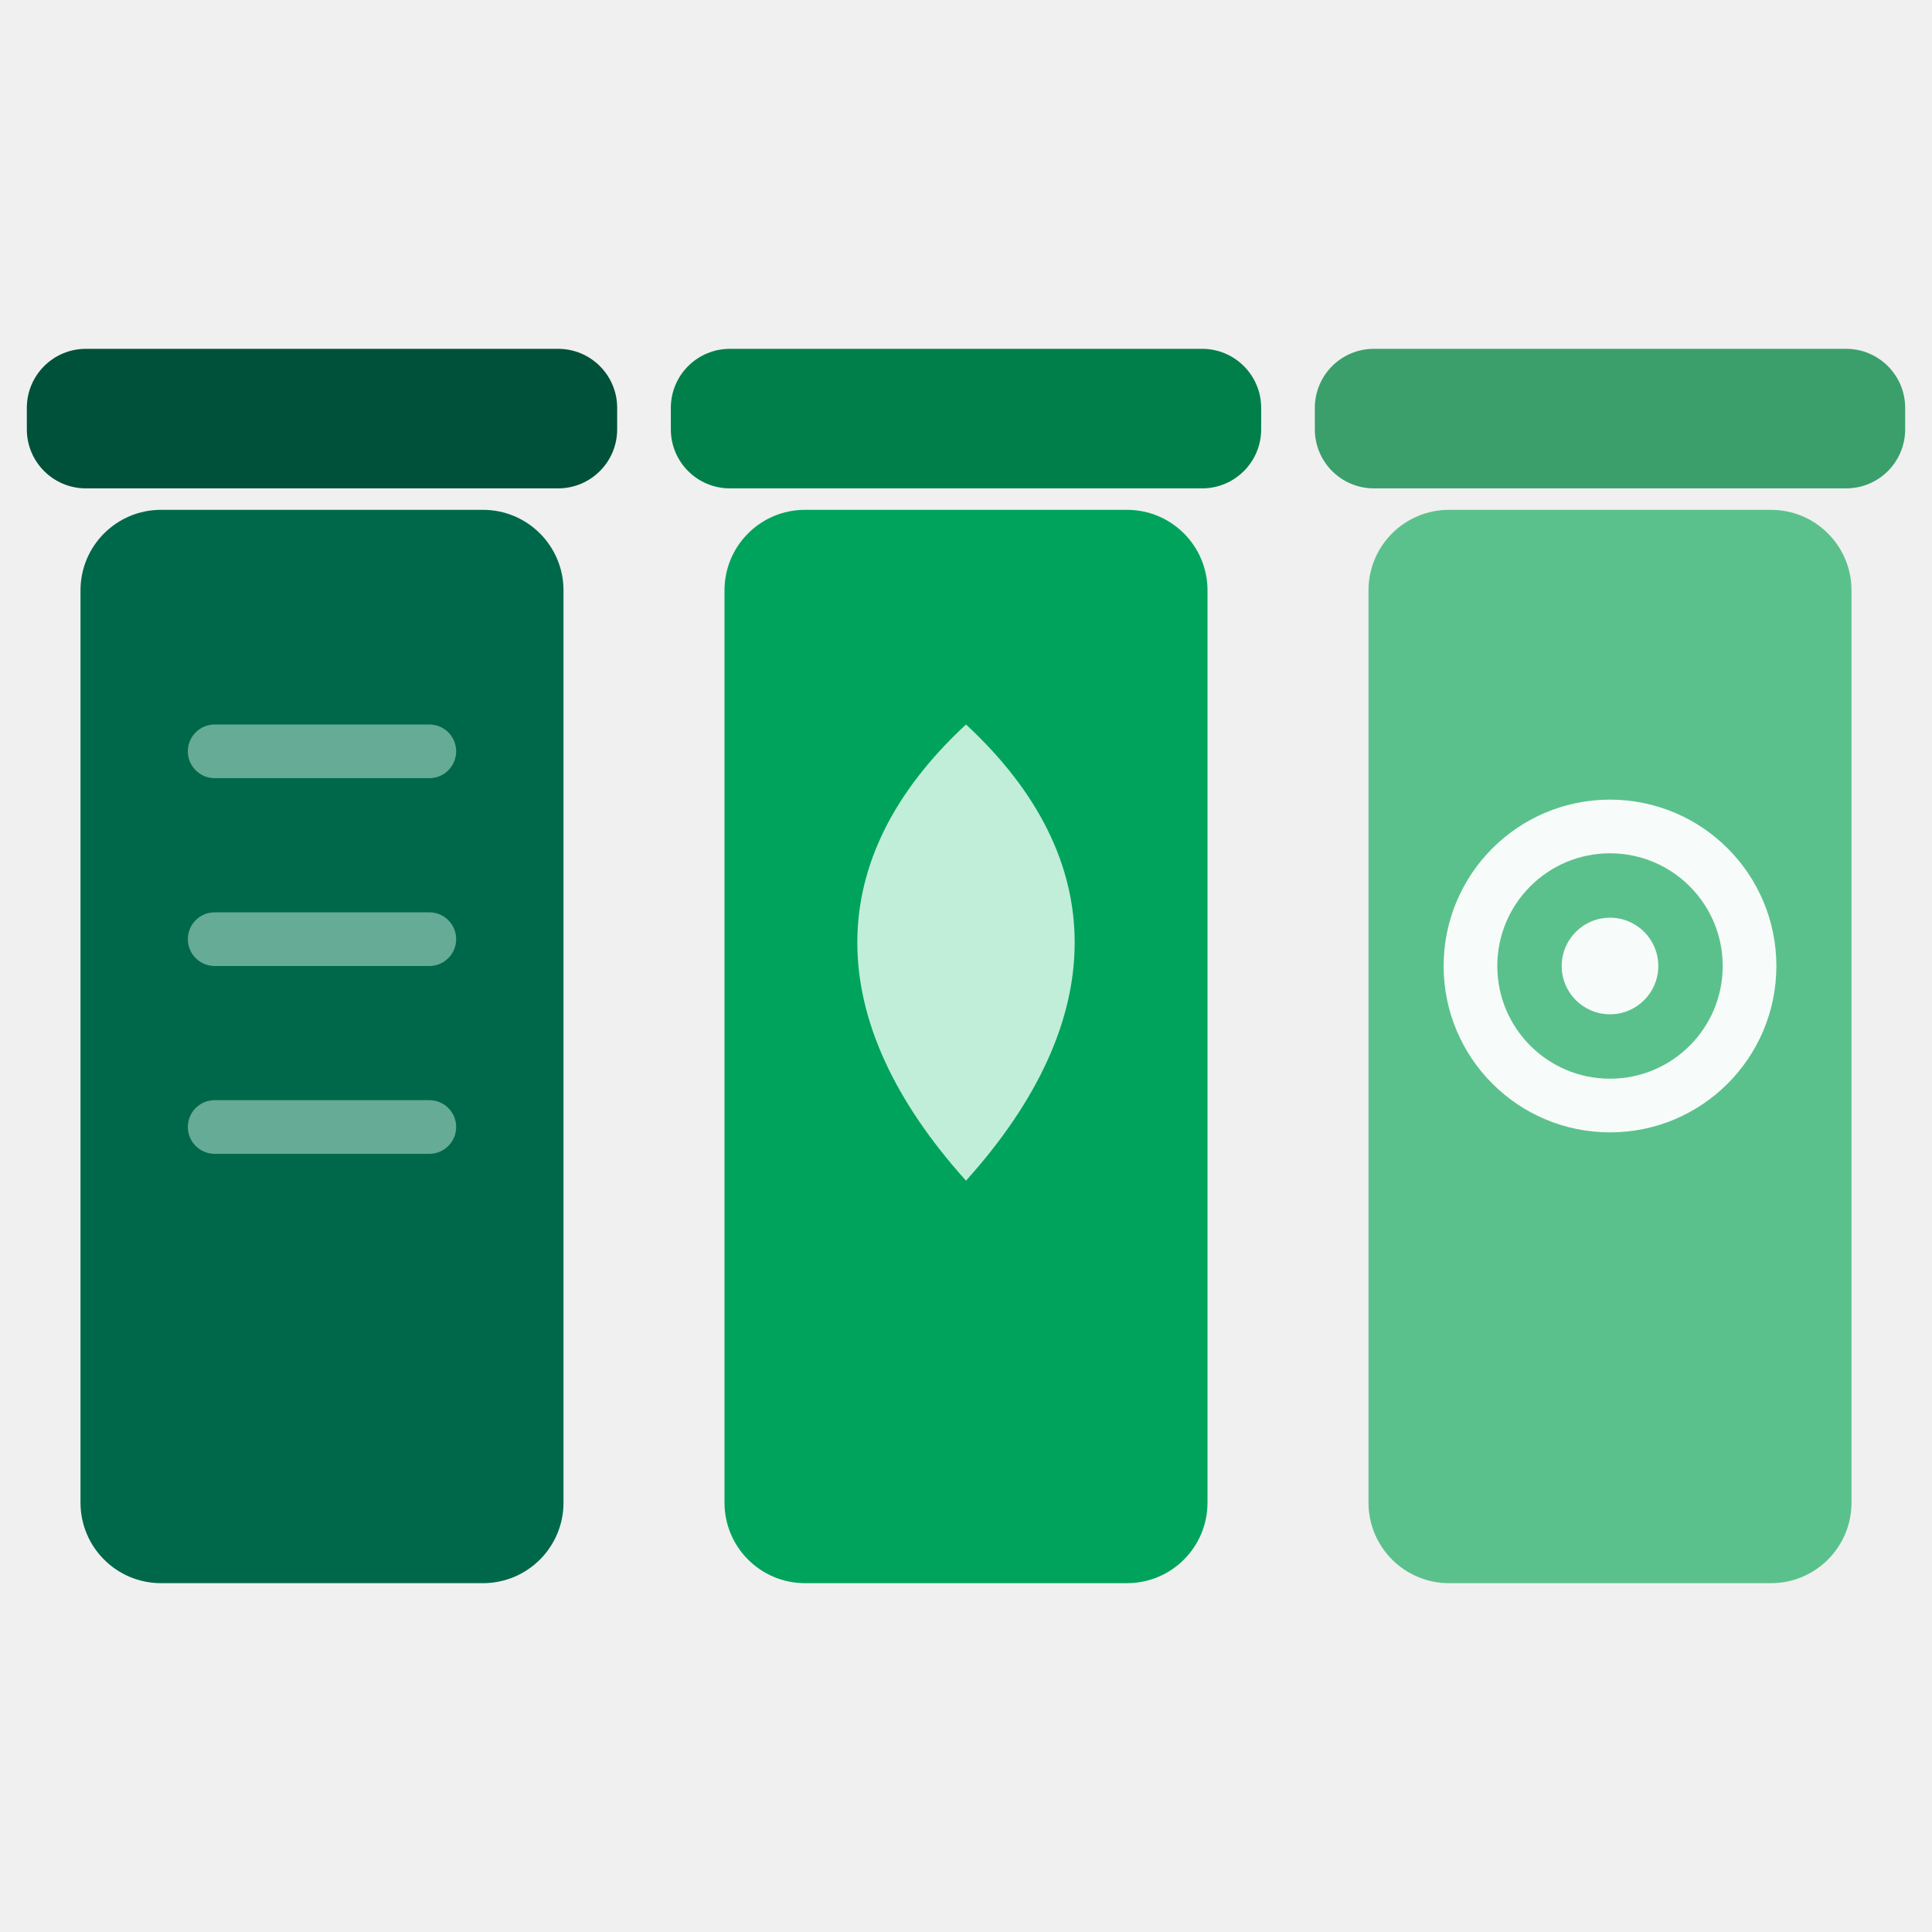
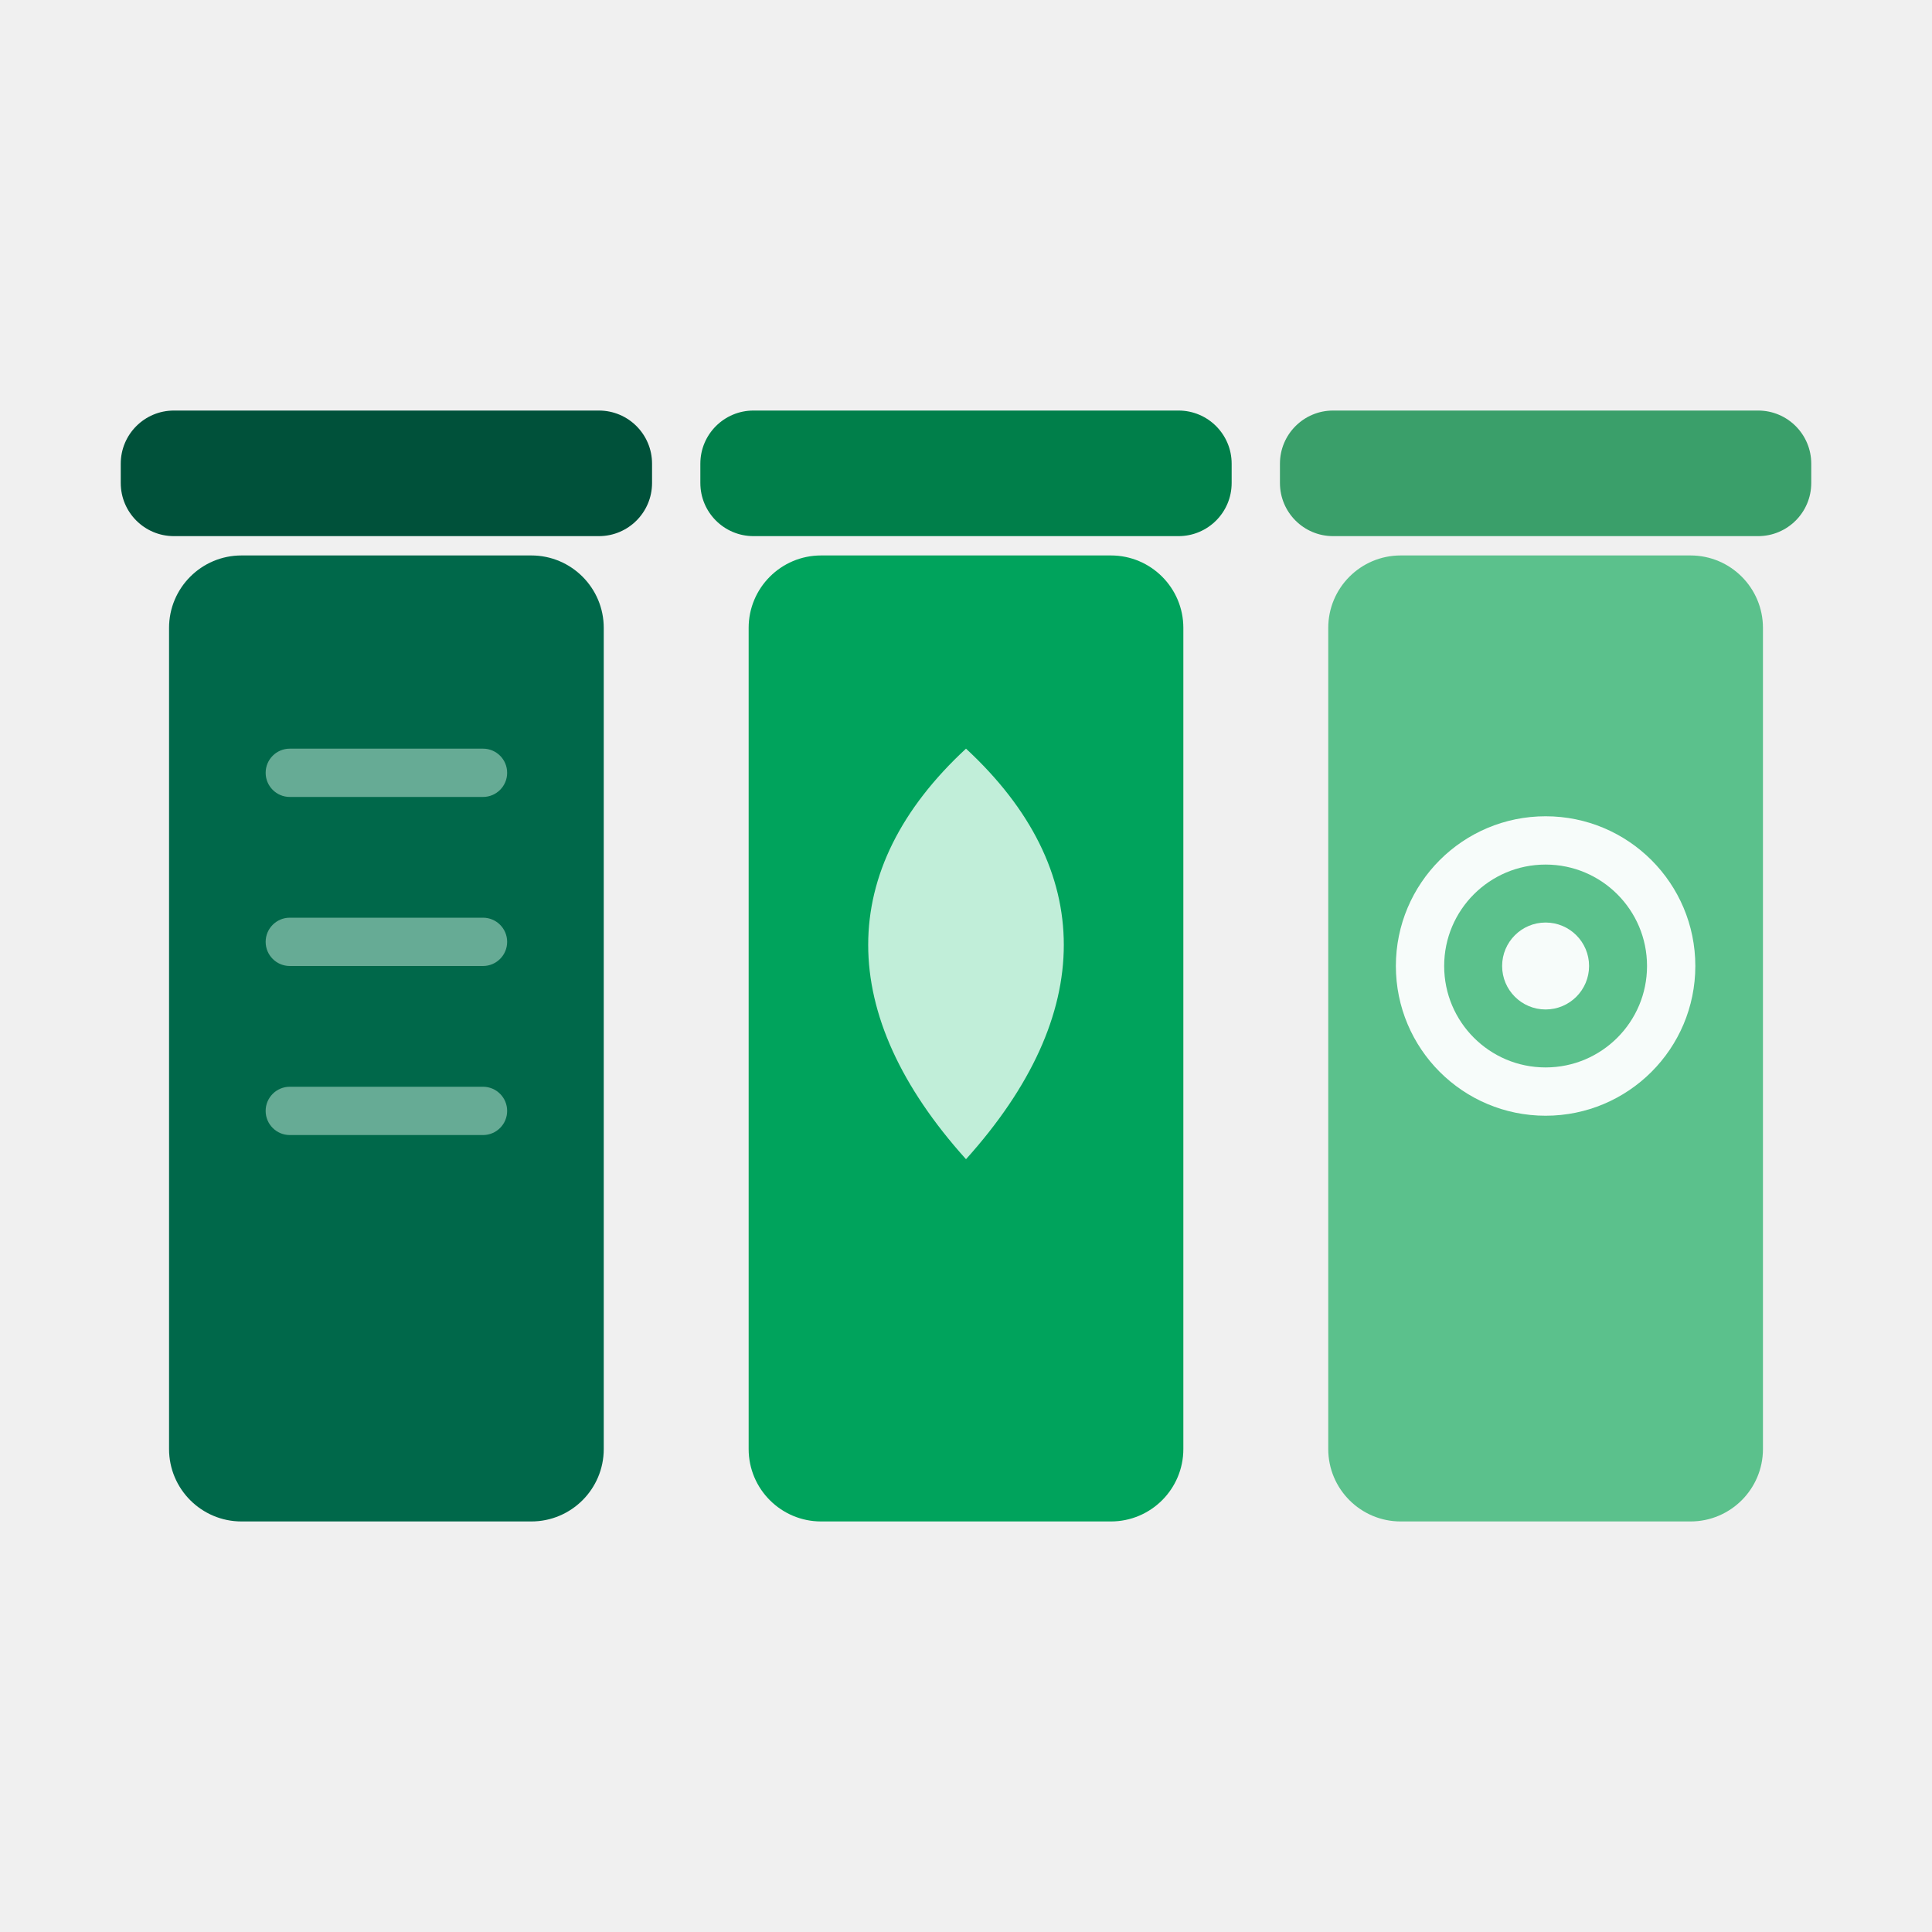
- <svg xmlns="http://www.w3.org/2000/svg" viewBox="0 0 36 36" fill="none">
+ <svg xmlns="http://www.w3.org/2000/svg" viewBox="-2 -2 40 40" fill="none">
  <rect x="0.5" y="6.5" width="11" height="2.6" rx="1.1" fill="#00513A" />
  <rect x="1.5" y="9.5" width="9" height="20" rx="1.5" fill="#00684A" />
  <rect x="3.5" y="13.5" width="5" height="1" rx="0.5" fill="#E3FCEF" opacity="0.45" />
  <rect x="3.5" y="17" width="5" height="1" rx="0.5" fill="#E3FCEF" opacity="0.45" />
  <rect x="3.5" y="20.5" width="5" height="1" rx="0.5" fill="#E3FCEF" opacity="0.45" />
  <rect x="12.5" y="6.5" width="11" height="2.6" rx="1.1" fill="#007F4A" />
  <rect x="13.5" y="9.5" width="9" height="20" rx="1.5" fill="#00A35C" />
  <path d="M18 13.5 C15.3 16 15.3 19 18 22 C20.7 19 20.7 16 18 13.5 Z" fill="#E3FCEF" opacity="0.85" />
  <rect x="24.5" y="6.5" width="11" height="2.6" rx="1.1" fill="#3A9F6A" />
  <rect x="25.5" y="9.5" width="9" height="20" rx="1.5" fill="#5BC18C" />
  <circle cx="30" cy="18" r="2.6" fill="none" stroke="#FFFFFF" stroke-width="1" opacity="0.95" />
  <circle cx="30" cy="18" r="0.9" fill="#FFFFFF" opacity="0.95" />
</svg>
